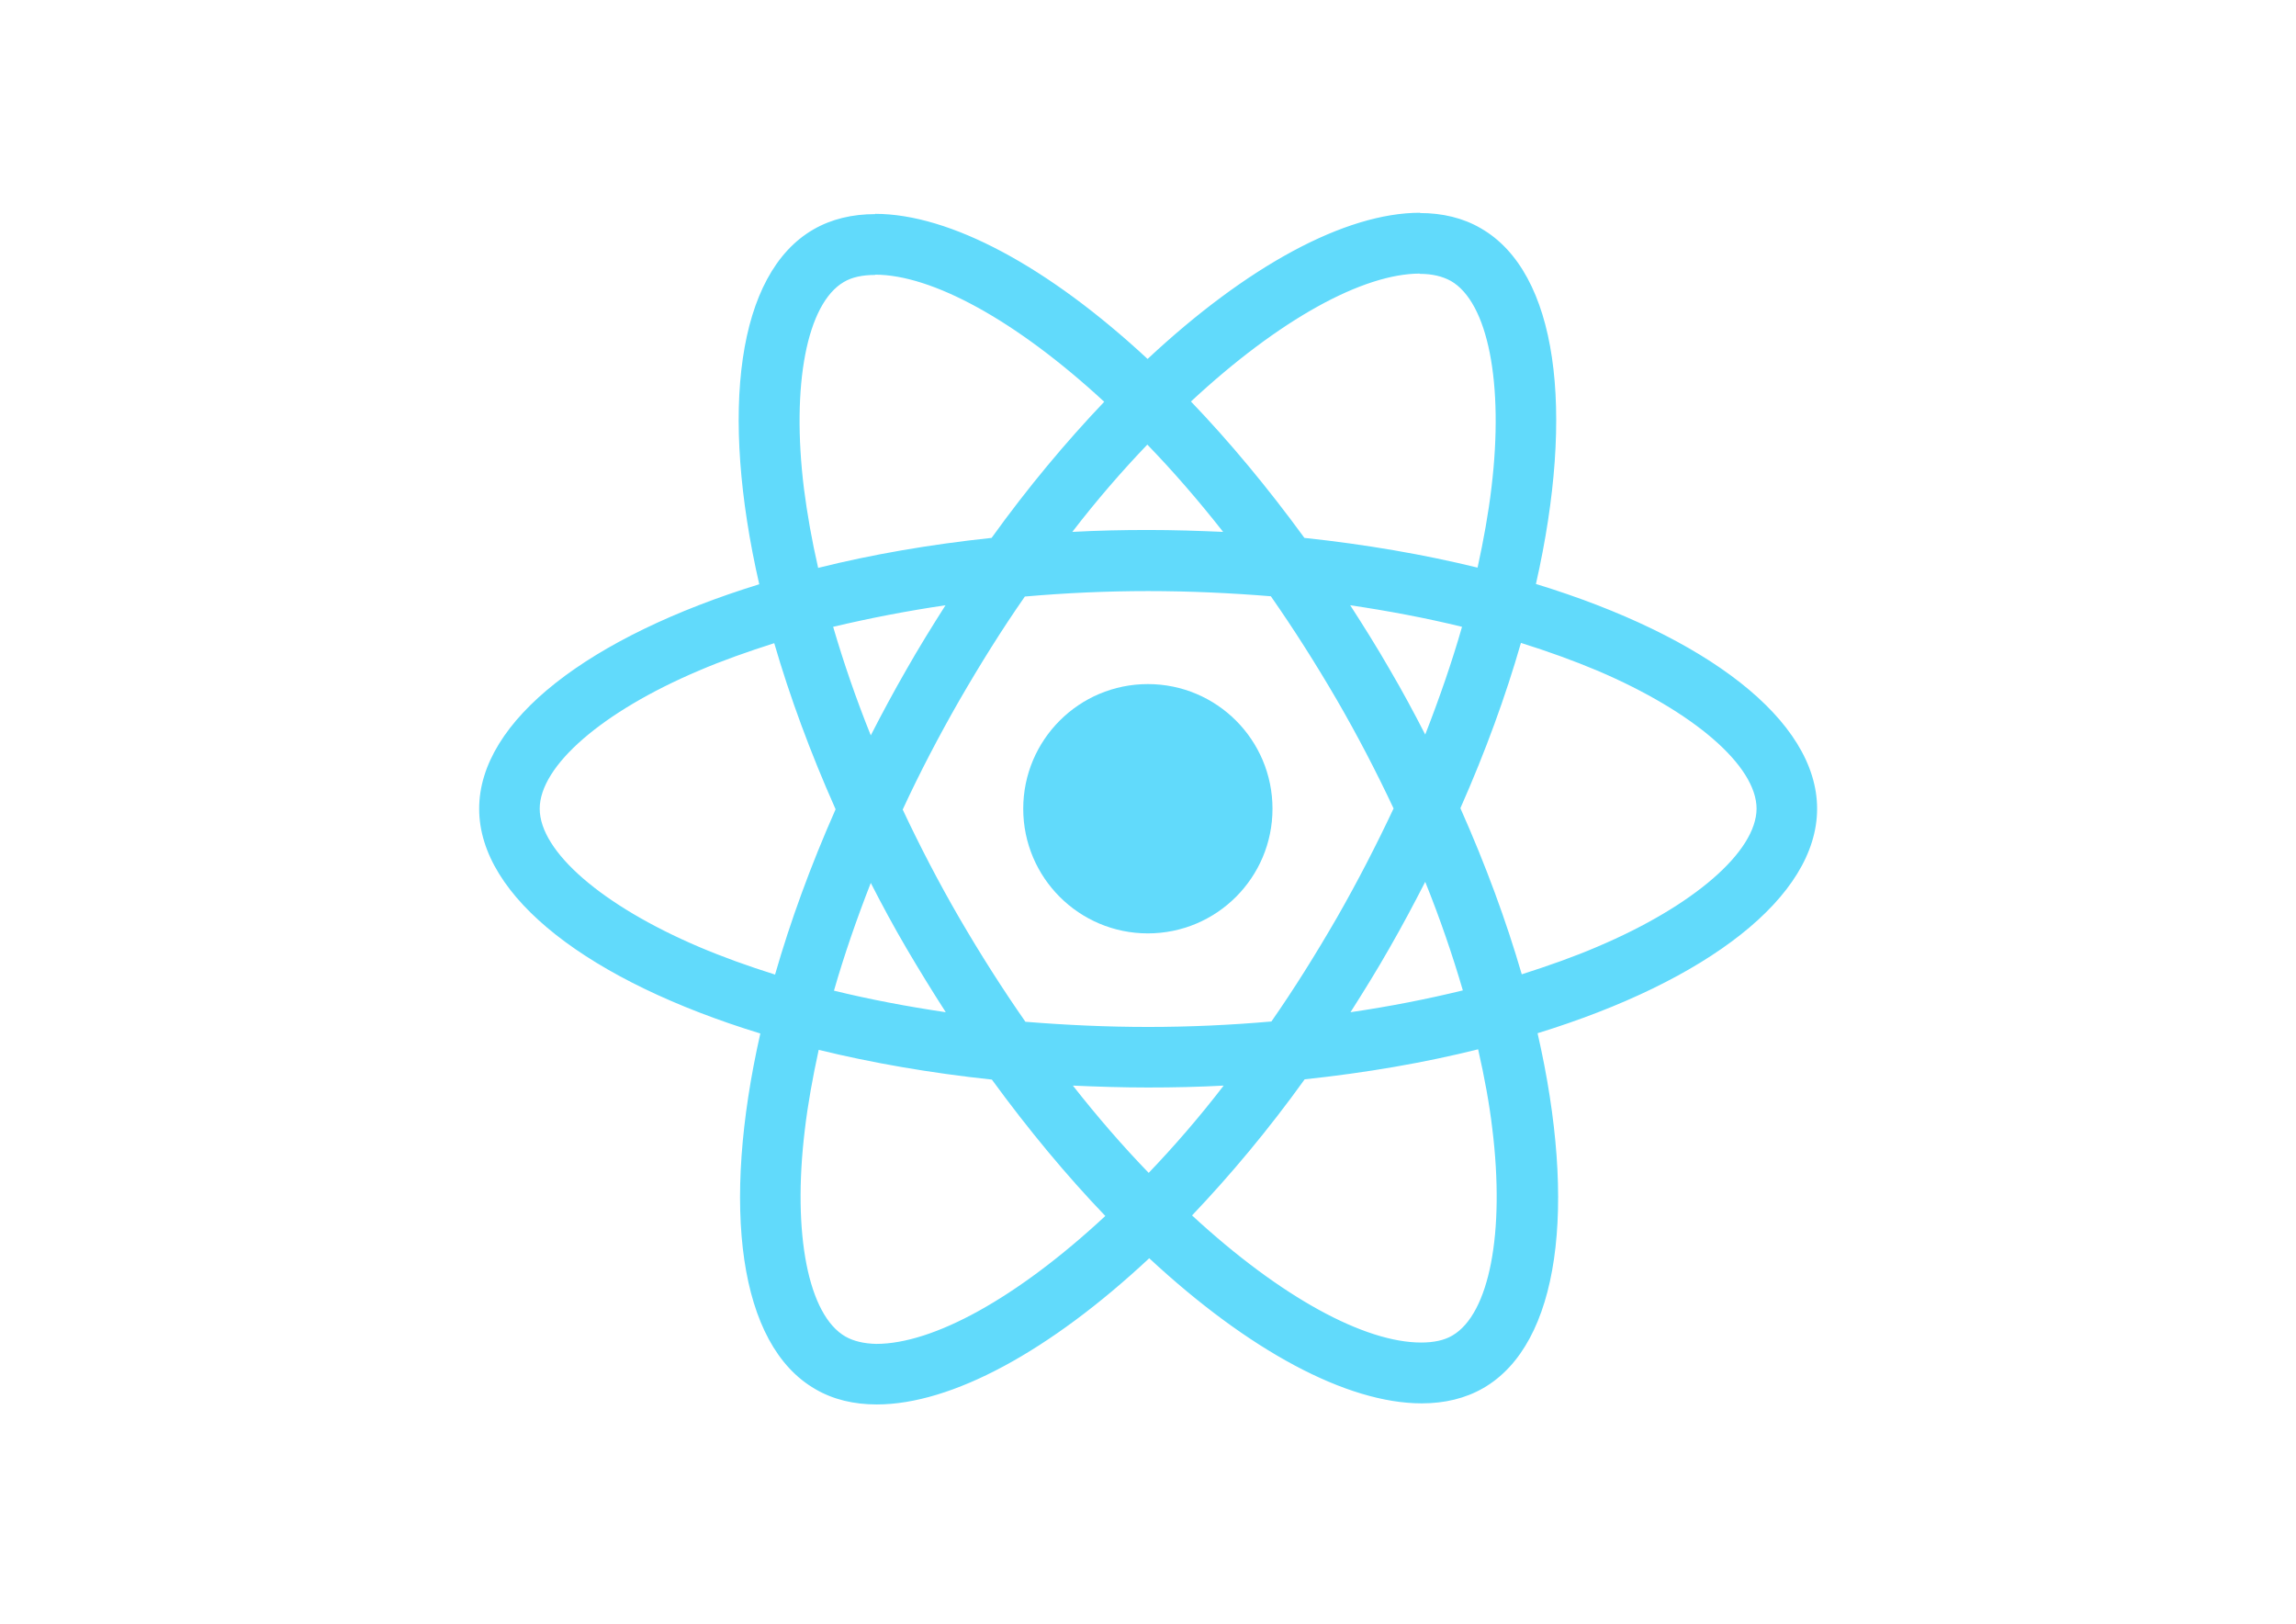
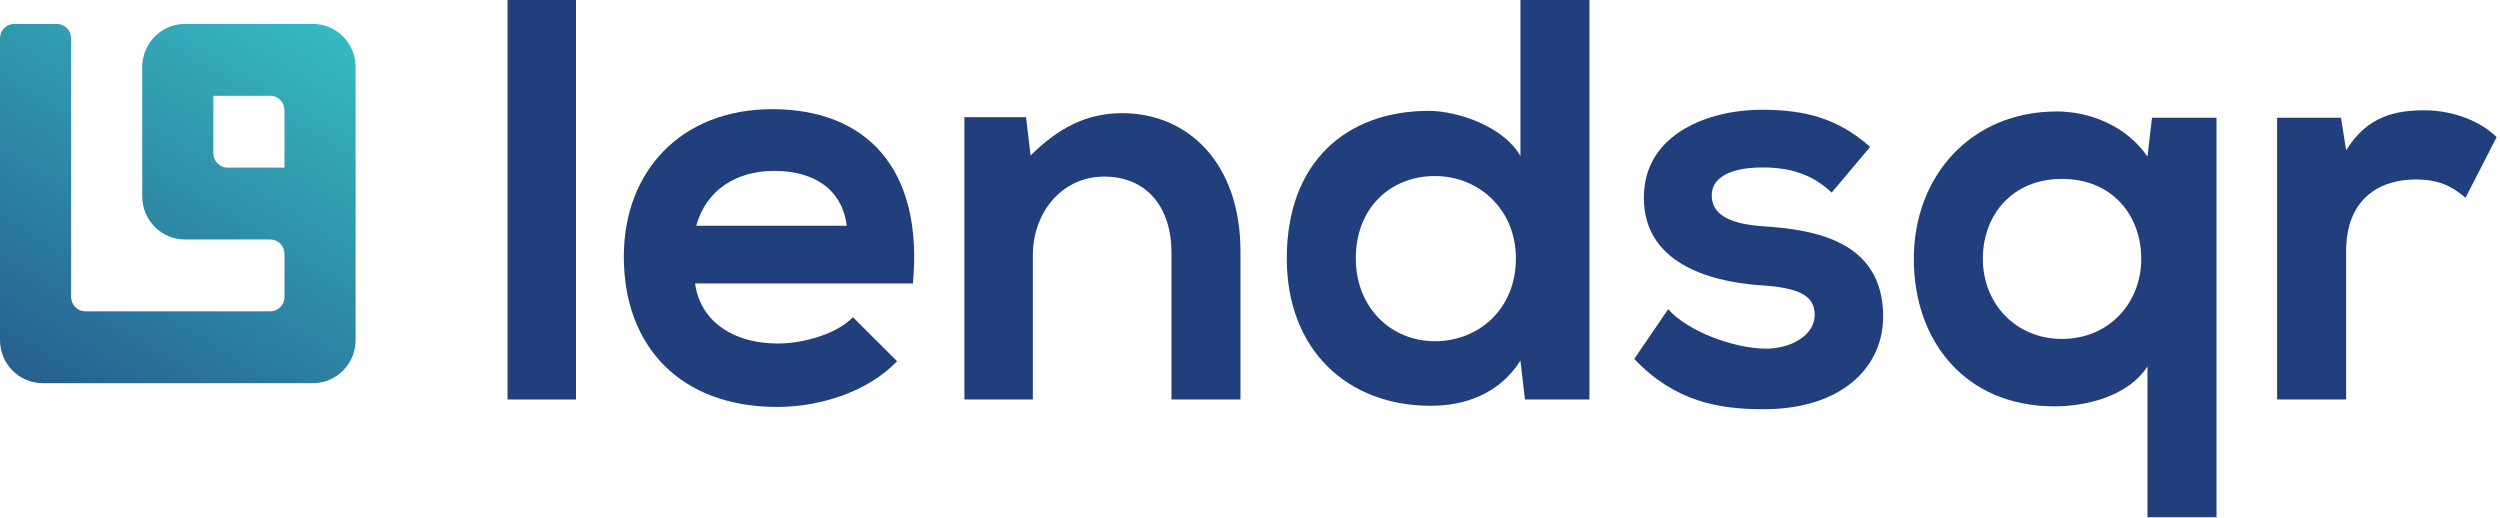
- <svg xmlns="http://www.w3.org/2000/svg" viewBox="0 0 841.9 595.3">
-   <g fill="#61DAFB">
-     <path d="M666.3 296.5c0-32.5-40.7-63.3-103.1-82.4 14.4-63.6 8-114.2-20.2-130.4-6.5-3.8-14.1-5.6-22.4-5.6v22.3c4.6 0 8.3.9 11.4 2.6 13.6 7.8 19.5 37.5 14.9 75.7-1.1 9.4-2.9 19.3-5.1 29.4-19.6-4.8-41-8.5-63.5-10.9-13.5-18.5-27.5-35.3-41.6-50 32.6-30.3 63.2-46.9 84-46.9V78c-27.5 0-63.5 19.6-99.9 53.6-36.4-33.8-72.4-53.2-99.9-53.2v22.3c20.7 0 51.4 16.5 84 46.6-14 14.7-28 31.4-41.3 49.9-22.6 2.4-44 6.1-63.6 11-2.3-10-4-19.7-5.2-29-4.7-38.2 1.1-67.9 14.6-75.8 3-1.8 6.9-2.6 11.5-2.6V78.5c-8.4 0-16 1.8-22.6 5.6-28.1 16.2-34.4 66.7-19.9 130.1-62.2 19.2-102.7 49.9-102.7 82.3 0 32.5 40.7 63.3 103.1 82.4-14.4 63.6-8 114.2 20.2 130.4 6.5 3.8 14.1 5.6 22.5 5.6 27.5 0 63.5-19.6 99.9-53.6 36.4 33.8 72.4 53.2 99.9 53.2 8.4 0 16-1.8 22.6-5.6 28.1-16.2 34.4-66.7 19.9-130.1 62-19.1 102.5-49.9 102.5-82.3zm-130.2-66.7c-3.7 12.9-8.3 26.2-13.5 39.5-4.1-8-8.4-16-13.1-24-4.6-8-9.5-15.8-14.4-23.4 14.2 2.1 27.9 4.7 41 7.9zm-45.8 106.5c-7.8 13.5-15.8 26.3-24.1 38.2-14.9 1.3-30 2-45.2 2-15.1 0-30.2-.7-45-1.9-8.3-11.9-16.4-24.6-24.2-38-7.6-13.1-14.5-26.4-20.8-39.8 6.2-13.4 13.2-26.8 20.7-39.9 7.8-13.5 15.8-26.3 24.1-38.2 14.9-1.3 30-2 45.2-2 15.1 0 30.2.7 45 1.9 8.3 11.9 16.4 24.6 24.2 38 7.6 13.1 14.5 26.4 20.8 39.8-6.3 13.4-13.2 26.8-20.7 39.9zm32.3-13c5.4 13.4 10 26.8 13.8 39.8-13.1 3.2-26.9 5.9-41.2 8 4.9-7.7 9.8-15.6 14.4-23.7 4.6-8 8.9-16.1 13-24.1zM421.2 430c-9.3-9.6-18.6-20.3-27.8-32 9 .4 18.2.7 27.5.7 9.4 0 18.7-.2 27.8-.7-9 11.7-18.3 22.4-27.5 32zm-74.4-58.9c-14.2-2.1-27.9-4.7-41-7.9 3.7-12.9 8.3-26.2 13.5-39.5 4.1 8 8.4 16 13.1 24 4.7 8 9.5 15.8 14.4 23.4zM420.7 163c9.3 9.6 18.6 20.3 27.8 32-9-.4-18.2-.7-27.5-.7-9.4 0-18.7.2-27.8.7 9-11.7 18.3-22.4 27.5-32zm-74 58.9c-4.9 7.7-9.8 15.6-14.4 23.7-4.6 8-8.9 16-13 24-5.4-13.4-10-26.8-13.8-39.8 13.1-3.1 26.9-5.8 41.2-7.9zm-90.5 125.2c-35.4-15.1-58.3-34.9-58.3-50.6 0-15.7 22.9-35.6 58.3-50.6 8.6-3.7 18-7 27.7-10.1 5.7 19.6 13.2 40 22.5 60.9-9.2 20.8-16.6 41.1-22.2 60.6-9.9-3.1-19.3-6.5-28-10.2zM310 490c-13.6-7.8-19.5-37.5-14.9-75.7 1.1-9.4 2.9-19.3 5.1-29.4 19.6 4.8 41 8.5 63.5 10.9 13.5 18.5 27.5 35.3 41.6 50-32.6 30.3-63.2 46.9-84 46.9-4.5-.1-8.3-1-11.3-2.7zm237.2-76.2c4.7 38.2-1.1 67.9-14.6 75.8-3 1.8-6.9 2.6-11.5 2.6-20.7 0-51.4-16.5-84-46.6 14-14.7 28-31.4 41.3-49.9 22.6-2.4 44-6.1 63.6-11 2.3 10.1 4.1 19.8 5.2 29.1zm38.5-66.7c-8.6 3.7-18 7-27.7 10.1-5.7-19.6-13.2-40-22.5-60.9 9.2-20.8 16.6-41.1 22.2-60.6 9.9 3.1 19.3 6.5 28.1 10.2 35.4 15.1 58.3 34.9 58.3 50.6-.1 15.7-23 35.6-58.4 50.6zM320.8 78.4z" />
-     <circle cx="420.9" cy="296.5" r="45.7" />
-     <path d="M520.5 78.1z" />
-   </g>
+ <svg xmlns="http://www.w3.org/2000/svg" width="174" height="36" viewBox="0 0 174 36" fill="none">
+   <path fill-rule="evenodd" clip-rule="evenodd" d="M0 2.665C0 2.113 0.443 1.665 0.99 1.665H3.96C4.507 1.665 4.95 2.113 4.95 2.665V20.668C4.95 21.221 5.393 21.668 5.94 21.668H18.81C19.357 21.668 19.8 21.221 19.8 20.668V17.668C19.8 17.115 19.357 16.668 18.81 16.668H12.87C11.23 16.668 9.9 15.324 9.9 13.667V4.666C9.9 3.009 11.23 1.665 12.87 1.665H21.78C23.42 1.665 24.75 3.009 24.75 4.666V23.669C24.75 25.326 23.42 26.669 21.78 26.669H2.97C1.33 26.669 0 25.326 0 23.669V2.665ZM19.8 7.666C19.8 7.114 19.357 6.666 18.81 6.666H14.85V10.667C14.85 11.219 15.293 11.667 15.84 11.667H19.8V7.666Z" fill="url(#paint0_linear)" />
+   <path d="M35.325 0V27.805H40.089V0H35.325Z" fill="#213F7D" />
+   <path d="M63.539 19.73C64.287 11.655 60.231 7.598 53.734 7.598C47.434 7.598 43.418 11.894 43.418 17.861C43.418 24.146 47.395 28.323 54.089 28.323C57.042 28.323 60.389 27.288 62.436 25.14L59.365 22.077C58.263 23.231 55.939 23.907 54.167 23.907C50.781 23.907 48.694 22.157 48.379 19.73H63.539ZM48.458 15.713C49.167 13.167 51.293 11.894 53.892 11.894C56.648 11.894 58.617 13.167 58.932 15.713H48.458Z" fill="#213F7D" />
+   <path d="M86.337 27.805V17.503C86.337 11.337 82.675 7.876 78.108 7.876C75.666 7.876 73.698 8.871 71.729 10.82L71.414 8.155H67.122V27.805H71.886V17.781C71.886 14.798 73.895 12.292 76.848 12.292C79.919 12.292 81.533 14.559 81.533 17.543V27.805H86.337Z" fill="#213F7D" />
+   <path d="M99.876 12.252C102.908 12.252 105.507 14.559 105.507 17.98C105.507 21.52 102.908 23.748 99.876 23.748C96.805 23.748 94.364 21.401 94.364 17.98C94.364 14.44 96.805 12.252 99.876 12.252ZM105.822 0V10.86C104.68 8.831 101.49 7.717 99.443 7.717C93.773 7.717 89.56 11.218 89.56 17.98C89.56 24.424 93.852 28.243 99.561 28.243C101.924 28.243 104.325 27.448 105.822 25.101L106.137 27.805H110.625V0H105.822Z" fill="#213F7D" />
+   <path d="M130.162 10.223C127.917 8.234 125.634 7.638 122.602 7.638C119.058 7.638 114.412 9.229 114.412 13.764C114.412 18.219 118.782 19.571 122.444 19.85C125.201 20.009 126.303 20.566 126.303 21.918C126.303 23.35 124.61 24.305 122.799 24.265C120.633 24.225 117.483 23.072 116.105 21.52L113.742 24.981C116.577 27.965 119.649 28.482 122.72 28.482C128.272 28.482 131.067 25.498 131.067 22.038C131.067 16.826 126.421 15.991 122.759 15.752C120.279 15.593 119.137 14.877 119.137 13.604C119.137 12.371 120.397 11.655 122.681 11.655C124.531 11.655 126.106 12.093 127.484 13.405L130.162 10.223Z" fill="#213F7D" />
+   <path d="M143.518 23.589C140.25 23.589 138.006 21.083 138.006 18.02C138.006 14.957 140.053 12.451 143.518 12.451C146.983 12.451 149.031 14.957 149.031 18.02C149.031 21.083 146.786 23.589 143.518 23.589ZM154.268 36V8.194H149.779L149.464 10.899C147.968 8.712 145.369 7.757 143.164 7.757C137.179 7.757 133.202 12.252 133.202 18.02C133.202 23.748 136.785 28.283 143.006 28.283C145.054 28.283 148.086 27.646 149.464 25.498V36H154.268Z" fill="#213F7D" />
+   <path d="M158.487 8.194V27.805H163.291V17.463C163.291 13.843 165.614 12.491 168.134 12.491C169.709 12.491 170.615 12.928 171.599 13.764L173.765 9.547C172.702 8.473 170.772 7.677 168.764 7.677C166.795 7.677 164.787 8.035 163.291 10.462L162.937 8.194H158.487Z" fill="#213F7D" />
+   <defs>
+     <linearGradient id="paint0_linear" x1="-1.87183e-06" y1="38.921" x2="26.253" y2="-4.224" gradientUnits="userSpaceOnUse">
+       <stop stop-color="#213F7D" />
+       <stop offset="1" stop-color="#39CDCC" />
+     </linearGradient>
+   </defs>
</svg>
